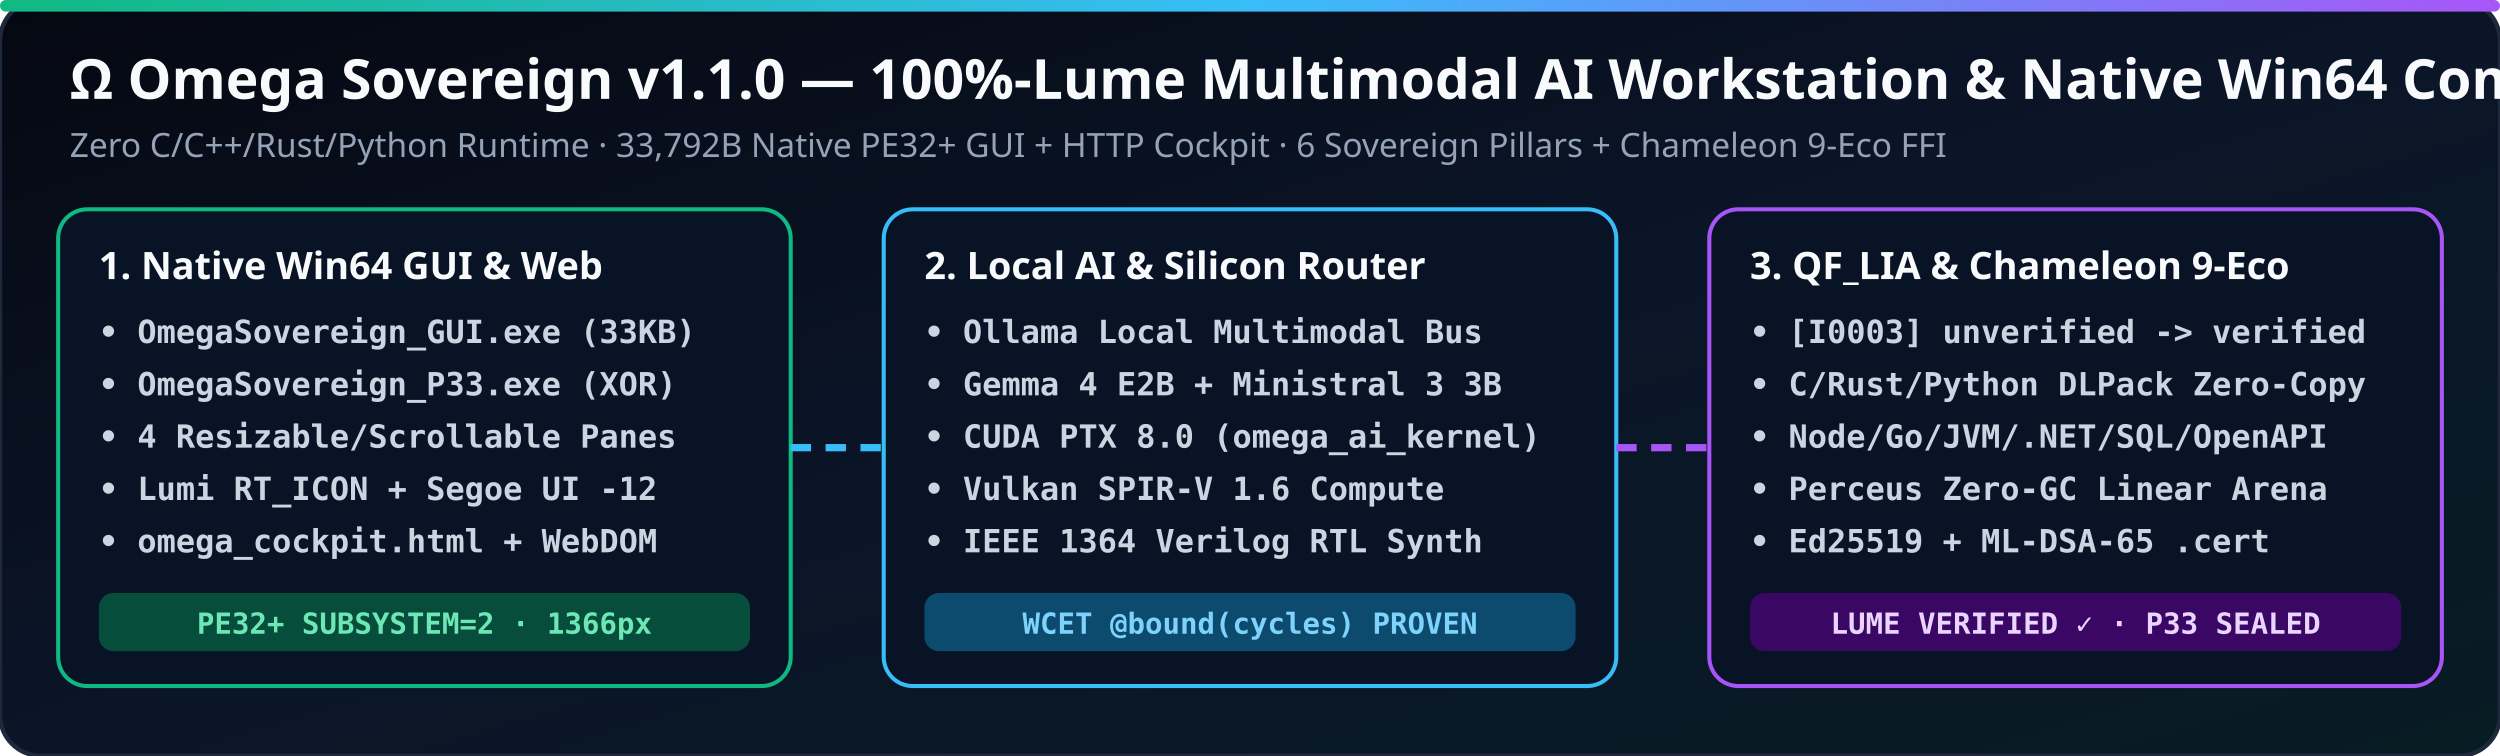
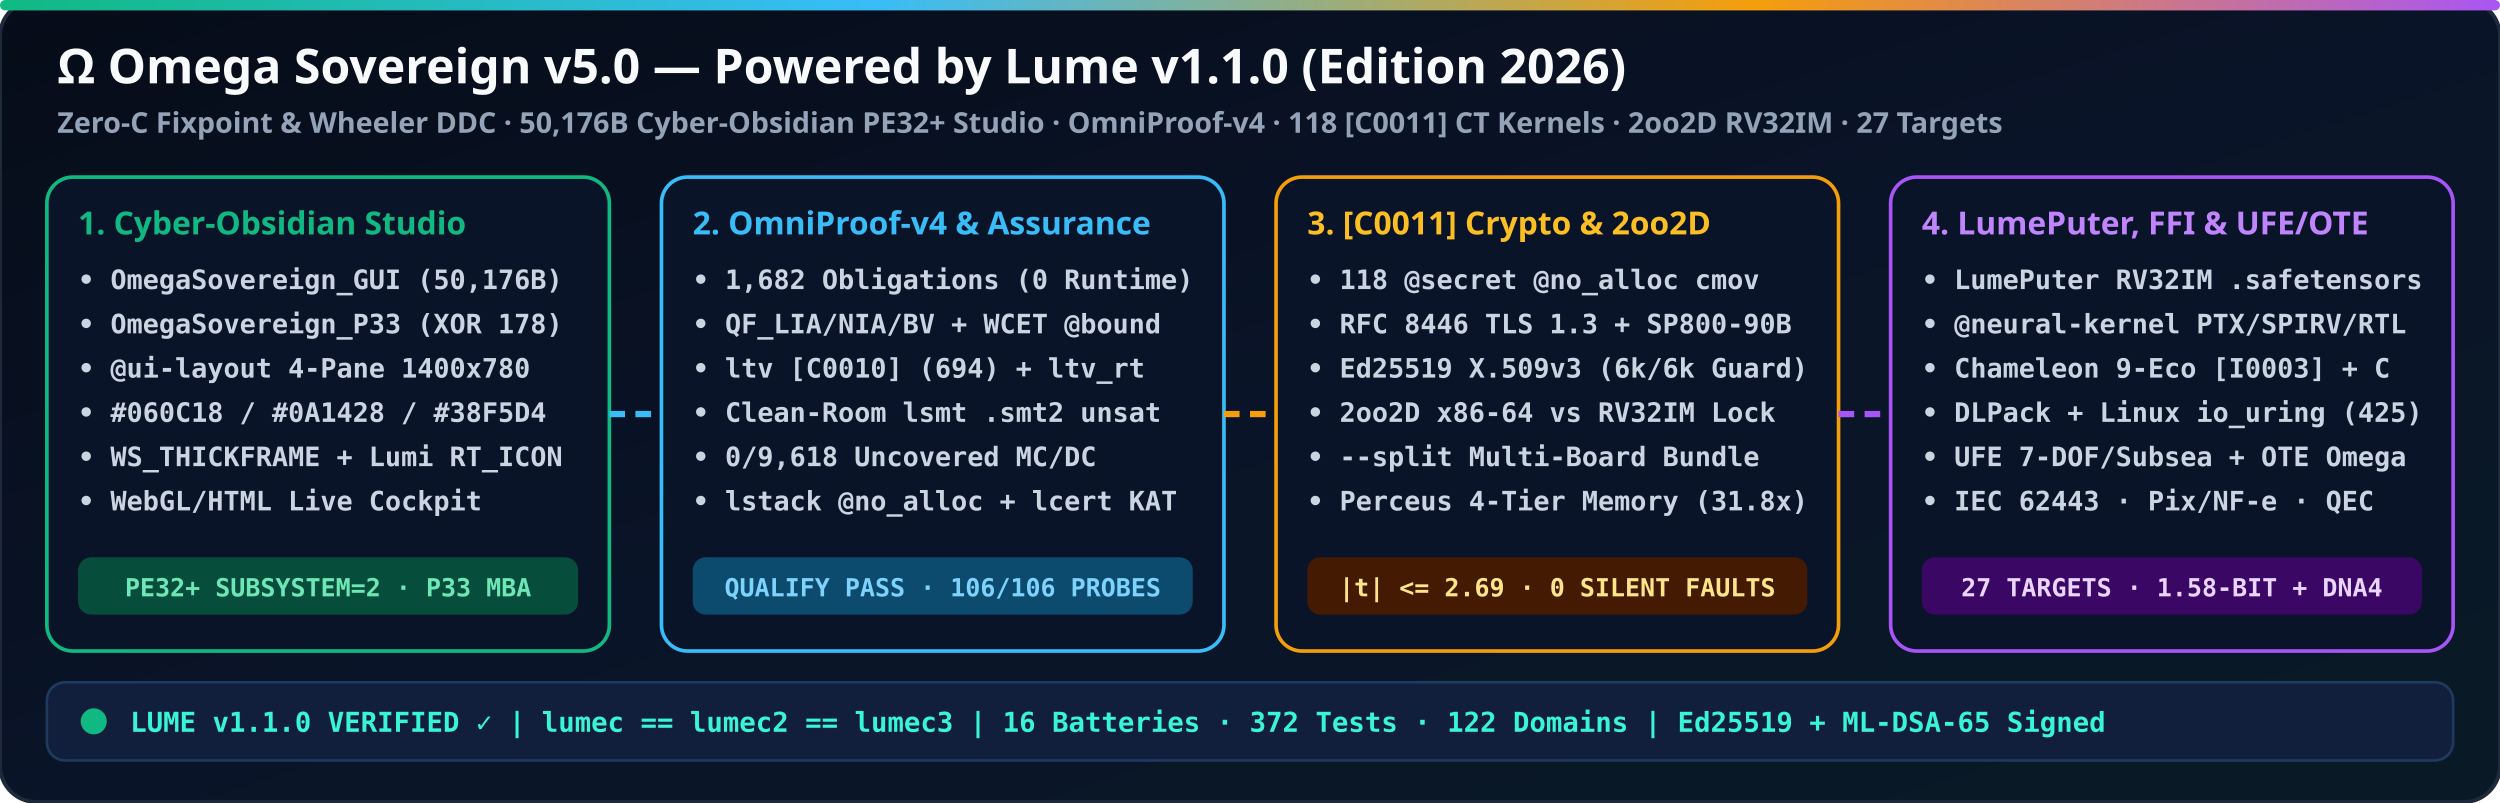
- <svg xmlns="http://www.w3.org/2000/svg" viewBox="0 0 860 260" width="860" height="260">
+ <svg xmlns="http://www.w3.org/2000/svg" viewBox="0 0 960 308" width="960" height="308">
  <defs>
    <linearGradient id="bg" x1="0%" y1="0%" x2="100%" y2="100%">
-       <stop offset="0%" stop-color="#050811" />
-       <stop offset="50%" stop-color="#0b1528" />
-       <stop offset="100%" stop-color="#081c24" />
+       <stop offset="0%" stop-color="#060c18" />
+       <stop offset="50%" stop-color="#0a1428" />
+       <stop offset="100%" stop-color="#091a26" />
    </linearGradient>
    <linearGradient id="top" x1="0%" y1="0%" x2="100%" y2="0%">
      <stop offset="0%" stop-color="#10b981" />
-       <stop offset="50%" stop-color="#38bdf8" />
+       <stop offset="35%" stop-color="#38bdf8" />
+       <stop offset="70%" stop-color="#f59e0b" />
      <stop offset="100%" stop-color="#a855f7" />
    </linearGradient>
    <style>
-       .h1 { font: 800 19px 'Segoe UI', system-ui, sans-serif; fill: #f8fafc; }
-       .sub { font: 500 11.5px 'Segoe UI', system-ui, sans-serif; fill: #94a3b8; }
-       .box-title { font: 700 13px 'Segoe UI', system-ui, sans-serif; fill: #f8fafc; }
-       .mono { font: 600 11px 'Cascadia Code', Consolas, monospace; fill: #cbd5e1; }
-       .tag { font: 700 10px 'Cascadia Code', Consolas, monospace; }
-       .flow { stroke-dasharray: 7 5; animation: dash 2.4s linear infinite; }
-       @keyframes dash { to { stroke-dashoffset: -24; } }
+       .h1 { font: 800 18.5px 'Segoe UI', system-ui, sans-serif; fill: #f8fafc; }
+       .sub { font: 600 11px 'Segoe UI', system-ui, sans-serif; fill: #94a3b8; }
+       .box-title { font: 700 12.2px 'Segoe UI', system-ui, sans-serif; }
+       .mono { font: 600 10.3px 'Cascadia Code', Consolas, monospace; fill: #cbd5e1; }
+       .tag { font: 700 9.6px 'Cascadia Code', Consolas, monospace; }
+       .ribbon { font: 700 10.5px 'Cascadia Code', Consolas, monospace; fill: #38f5d4; }
+       .flow { stroke-dasharray: 6 4; animation: dash 2.2s linear infinite; }
+       .pulse { animation: glow 2.4s ease-in-out infinite; }
+       @keyframes dash { to { stroke-dashoffset: -20; } }
+       @keyframes glow { 0%, 100% { opacity: 1; } 50% { opacity: 0.45; } }
    </style>
  </defs>
-   <rect width="860" height="260" rx="14" fill="url(#bg)" stroke="#1e293b" stroke-width="1.5" />
-   <rect x="0" y="0" width="860" height="4" rx="2" fill="url(#top)" />
-   <text x="24" y="34" class="h1">Ω Omega Sovereign v1.1.0 — 100%-Lume Multimodal AI Workstation &amp; Native Win64 Command Center</text>
-   <text x="24" y="54" class="sub">Zero C/C++/Rust/Python Runtime · 33,792B Native PE32+ GUI + HTTP Cockpit · 6 Sovereign Pillars + Chameleon 9-Eco FFI</text>
-   <rect x="20" y="72" width="252" height="164" rx="10" fill="#091326" stroke="#10b981" stroke-width="1.4" />
-   <text x="34" y="96" class="box-title" fill="#10b981">1. Native Win64 GUI &amp; Web</text>
-   <text x="34" y="118" class="mono">• OmegaSovereign_GUI.exe (33KB)</text>
-   <text x="34" y="136" class="mono">• OmegaSovereign_P33.exe (XOR)</text>
-   <text x="34" y="154" class="mono">• 4 Resizable/Scrollable Panes</text>
-   <text x="34" y="172" class="mono">• Lumi RT_ICON + Segoe UI -12</text>
-   <text x="34" y="190" class="mono">• omega_cockpit.html + WebDOM</text>
-   <rect x="34" y="204" width="224" height="20" rx="5" fill="#064e3b" />
-   <text x="146" y="218" text-anchor="middle" class="tag" fill="#6ee7b7">PE32+ SUBSYSTEM=2 · 1366px</text>
-   <line x1="272" y1="154" x2="304" y2="154" stroke="#38bdf8" stroke-width="2.5" class="flow" />
-   <rect x="304" y="72" width="252" height="164" rx="10" fill="#091326" stroke="#38bdf8" stroke-width="1.4" />
-   <text x="318" y="96" class="box-title" fill="#38bdf8">2. Local AI &amp; Silicon Router</text>
-   <text x="318" y="118" class="mono">• Ollama Local Multimodal Bus</text>
-   <text x="318" y="136" class="mono">• Gemma 4 E2B + Ministral 3 3B</text>
-   <text x="318" y="154" class="mono">• CUDA PTX 8.0 (omega_ai_kernel)</text>
-   <text x="318" y="172" class="mono">• Vulkan SPIR-V 1.6 Compute</text>
-   <text x="318" y="190" class="mono">• IEEE 1364 Verilog RTL Synth</text>
-   <rect x="318" y="204" width="224" height="20" rx="5" fill="#0c4a6e" />
-   <text x="430" y="218" text-anchor="middle" class="tag" fill="#7dd3fc">WCET @bound(cycles) PROVEN</text>
-   <line x1="556" y1="154" x2="588" y2="154" stroke="#a855f7" stroke-width="2.5" class="flow" />
-   <rect x="588" y="72" width="252" height="164" rx="10" fill="#091326" stroke="#a855f7" stroke-width="1.4" />
-   <text x="602" y="96" class="box-title" fill="#c084fc">3. QF_LIA &amp; Chameleon 9-Eco</text>
-   <text x="602" y="118" class="mono">• [I0003] unverified -&gt; verified</text>
-   <text x="602" y="136" class="mono">• C/Rust/Python DLPack Zero-Copy</text>
-   <text x="602" y="154" class="mono">• Node/Go/JVM/.NET/SQL/OpenAPI</text>
-   <text x="602" y="172" class="mono">• Perceus Zero-GC Linear Arena</text>
-   <text x="602" y="190" class="mono">• Ed25519 + ML-DSA-65 .cert</text>
-   <rect x="602" y="204" width="224" height="20" rx="5" fill="#3b0764" />
-   <text x="714" y="218" text-anchor="middle" class="tag" fill="#e9d5ff">LUME VERIFIED ✓ · P33 SEALED</text>
+   <rect width="960" height="308" rx="14" fill="url(#bg)" stroke="#1e293b" stroke-width="1.5" />
+   <rect x="0" y="0" width="960" height="4" rx="2" fill="url(#top)" />
+   <text x="22" y="32" class="h1">Ω Omega Sovereign v5.0 — Powered by Lume v1.1.0 (Edition 2026)</text>
+   <text x="22" y="51" class="sub">Zero-C Fixpoint &amp; Wheeler DDC · 50,176B Cyber-Obsidian PE32+ Studio · OmniProof-v4 · 118 [C0011] CT Kernels · 2oo2D RV32IM · 27 Targets</text>
+   <rect x="18" y="68" width="216" height="182" rx="10" fill="#0a1428" stroke="#10b981" stroke-width="1.4" />
+   <text x="30" y="90" class="box-title" fill="#10b981">1. Cyber-Obsidian Studio</text>
+   <text x="30" y="111" class="mono">• OmegaSovereign_GUI (50,176B)</text>
+   <text x="30" y="128" class="mono">• OmegaSovereign_P33 (XOR 178)</text>
+   <text x="30" y="145" class="mono">• @ui-layout 4-Pane 1400x780</text>
+   <text x="30" y="162" class="mono">• #060C18 / #0A1428 / #38F5D4</text>
+   <text x="30" y="179" class="mono">• WS_THICKFRAME + Lumi RT_ICON</text>
+   <text x="30" y="196" class="mono">• WebGL/HTML Live Cockpit</text>
+   <rect x="30" y="214" width="192" height="22" rx="5" fill="#064e3b" />
+   <text x="126" y="229" text-anchor="middle" class="tag" fill="#6ee7b7">PE32+ SUBSYSTEM=2 · P33 MBA</text>
+   <line x1="234" y1="159" x2="254" y2="159" stroke="#38bdf8" stroke-width="2.4" class="flow" />
+   <rect x="254" y="68" width="216" height="182" rx="10" fill="#0a1428" stroke="#38bdf8" stroke-width="1.4" />
+   <text x="266" y="90" class="box-title" fill="#38bdf8">2. OmniProof-v4 &amp; Assurance</text>
+   <text x="266" y="111" class="mono">• 1,682 Obligations (0 Runtime)</text>
+   <text x="266" y="128" class="mono">• QF_LIA/NIA/BV + WCET @bound</text>
+   <text x="266" y="145" class="mono">• ltv [C0010] (694) + ltv_rt</text>
+   <text x="266" y="162" class="mono">• Clean-Room lsmt .smt2 unsat</text>
+   <text x="266" y="179" class="mono">• 0/9,618 Uncovered MC/DC</text>
+   <text x="266" y="196" class="mono">• lstack @no_alloc + lcert KAT</text>
+   <rect x="266" y="214" width="192" height="22" rx="5" fill="#0c4a6e" />
+   <text x="362" y="229" text-anchor="middle" class="tag" fill="#7dd3fc">QUALIFY PASS · 106/106 PROBES</text>
+   <line x1="470" y1="159" x2="490" y2="159" stroke="#f59e0b" stroke-width="2.4" class="flow" />
+   <rect x="490" y="68" width="216" height="182" rx="10" fill="#0a1428" stroke="#f59e0b" stroke-width="1.4" />
+   <text x="502" y="90" class="box-title" fill="#fbbf24">3. [C0011] Crypto &amp; 2oo2D</text>
+   <text x="502" y="111" class="mono">• 118 @secret @no_alloc cmov</text>
+   <text x="502" y="128" class="mono">• RFC 8446 TLS 1.3 + SP800-90B</text>
+   <text x="502" y="145" class="mono">• Ed25519 X.509v3 (6k/6k Guard)</text>
+   <text x="502" y="162" class="mono">• 2oo2D x86-64 vs RV32IM Lock</text>
+   <text x="502" y="179" class="mono">• --split Multi-Board Bundle</text>
+   <text x="502" y="196" class="mono">• Perceus 4-Tier Memory (31.8x)</text>
+   <rect x="502" y="214" width="192" height="22" rx="5" fill="#451a03" />
+   <text x="598" y="229" text-anchor="middle" class="tag" fill="#fde68a">|t| &lt;= 2.69 · 0 SILENT FAULTS</text>
+   <line x1="706" y1="159" x2="726" y2="159" stroke="#a855f7" stroke-width="2.4" class="flow" />
+   <rect x="726" y="68" width="216" height="182" rx="10" fill="#0a1428" stroke="#a855f7" stroke-width="1.4" />
+   <text x="738" y="90" class="box-title" fill="#c084fc">4. LumePuter, FFI &amp; UFE/OTE</text>
+   <text x="738" y="111" class="mono">• LumePuter RV32IM .safetensors</text>
+   <text x="738" y="128" class="mono">• @neural-kernel PTX/SPIRV/RTL</text>
+   <text x="738" y="145" class="mono">• Chameleon 9-Eco [I0003] + C</text>
+   <text x="738" y="162" class="mono">• DLPack + Linux io_uring (425)</text>
+   <text x="738" y="179" class="mono">• UFE 7-DOF/Subsea + OTE Omega</text>
+   <text x="738" y="196" class="mono">• IEC 62443 · Pix/NF-e · QEC</text>
+   <rect x="738" y="214" width="192" height="22" rx="5" fill="#3b0764" />
+   <text x="834" y="229" text-anchor="middle" class="tag" fill="#e9d5ff">27 TARGETS · 1.58-BIT + DNA4</text>
+   <rect x="18" y="262" width="924" height="30" rx="7" fill="#111f3d" stroke="#1e3a5f" stroke-width="1" />
+   <circle cx="36" cy="277" r="5" fill="#10b981" class="pulse" />
+   <text x="50" y="281" class="ribbon">LUME v1.1.0 VERIFIED ✓ | lumec == lumec2 == lumec3 | 16 Batteries · 372 Tests · 122 Domains | Ed25519 + ML-DSA-65 Signed</text>
</svg>
